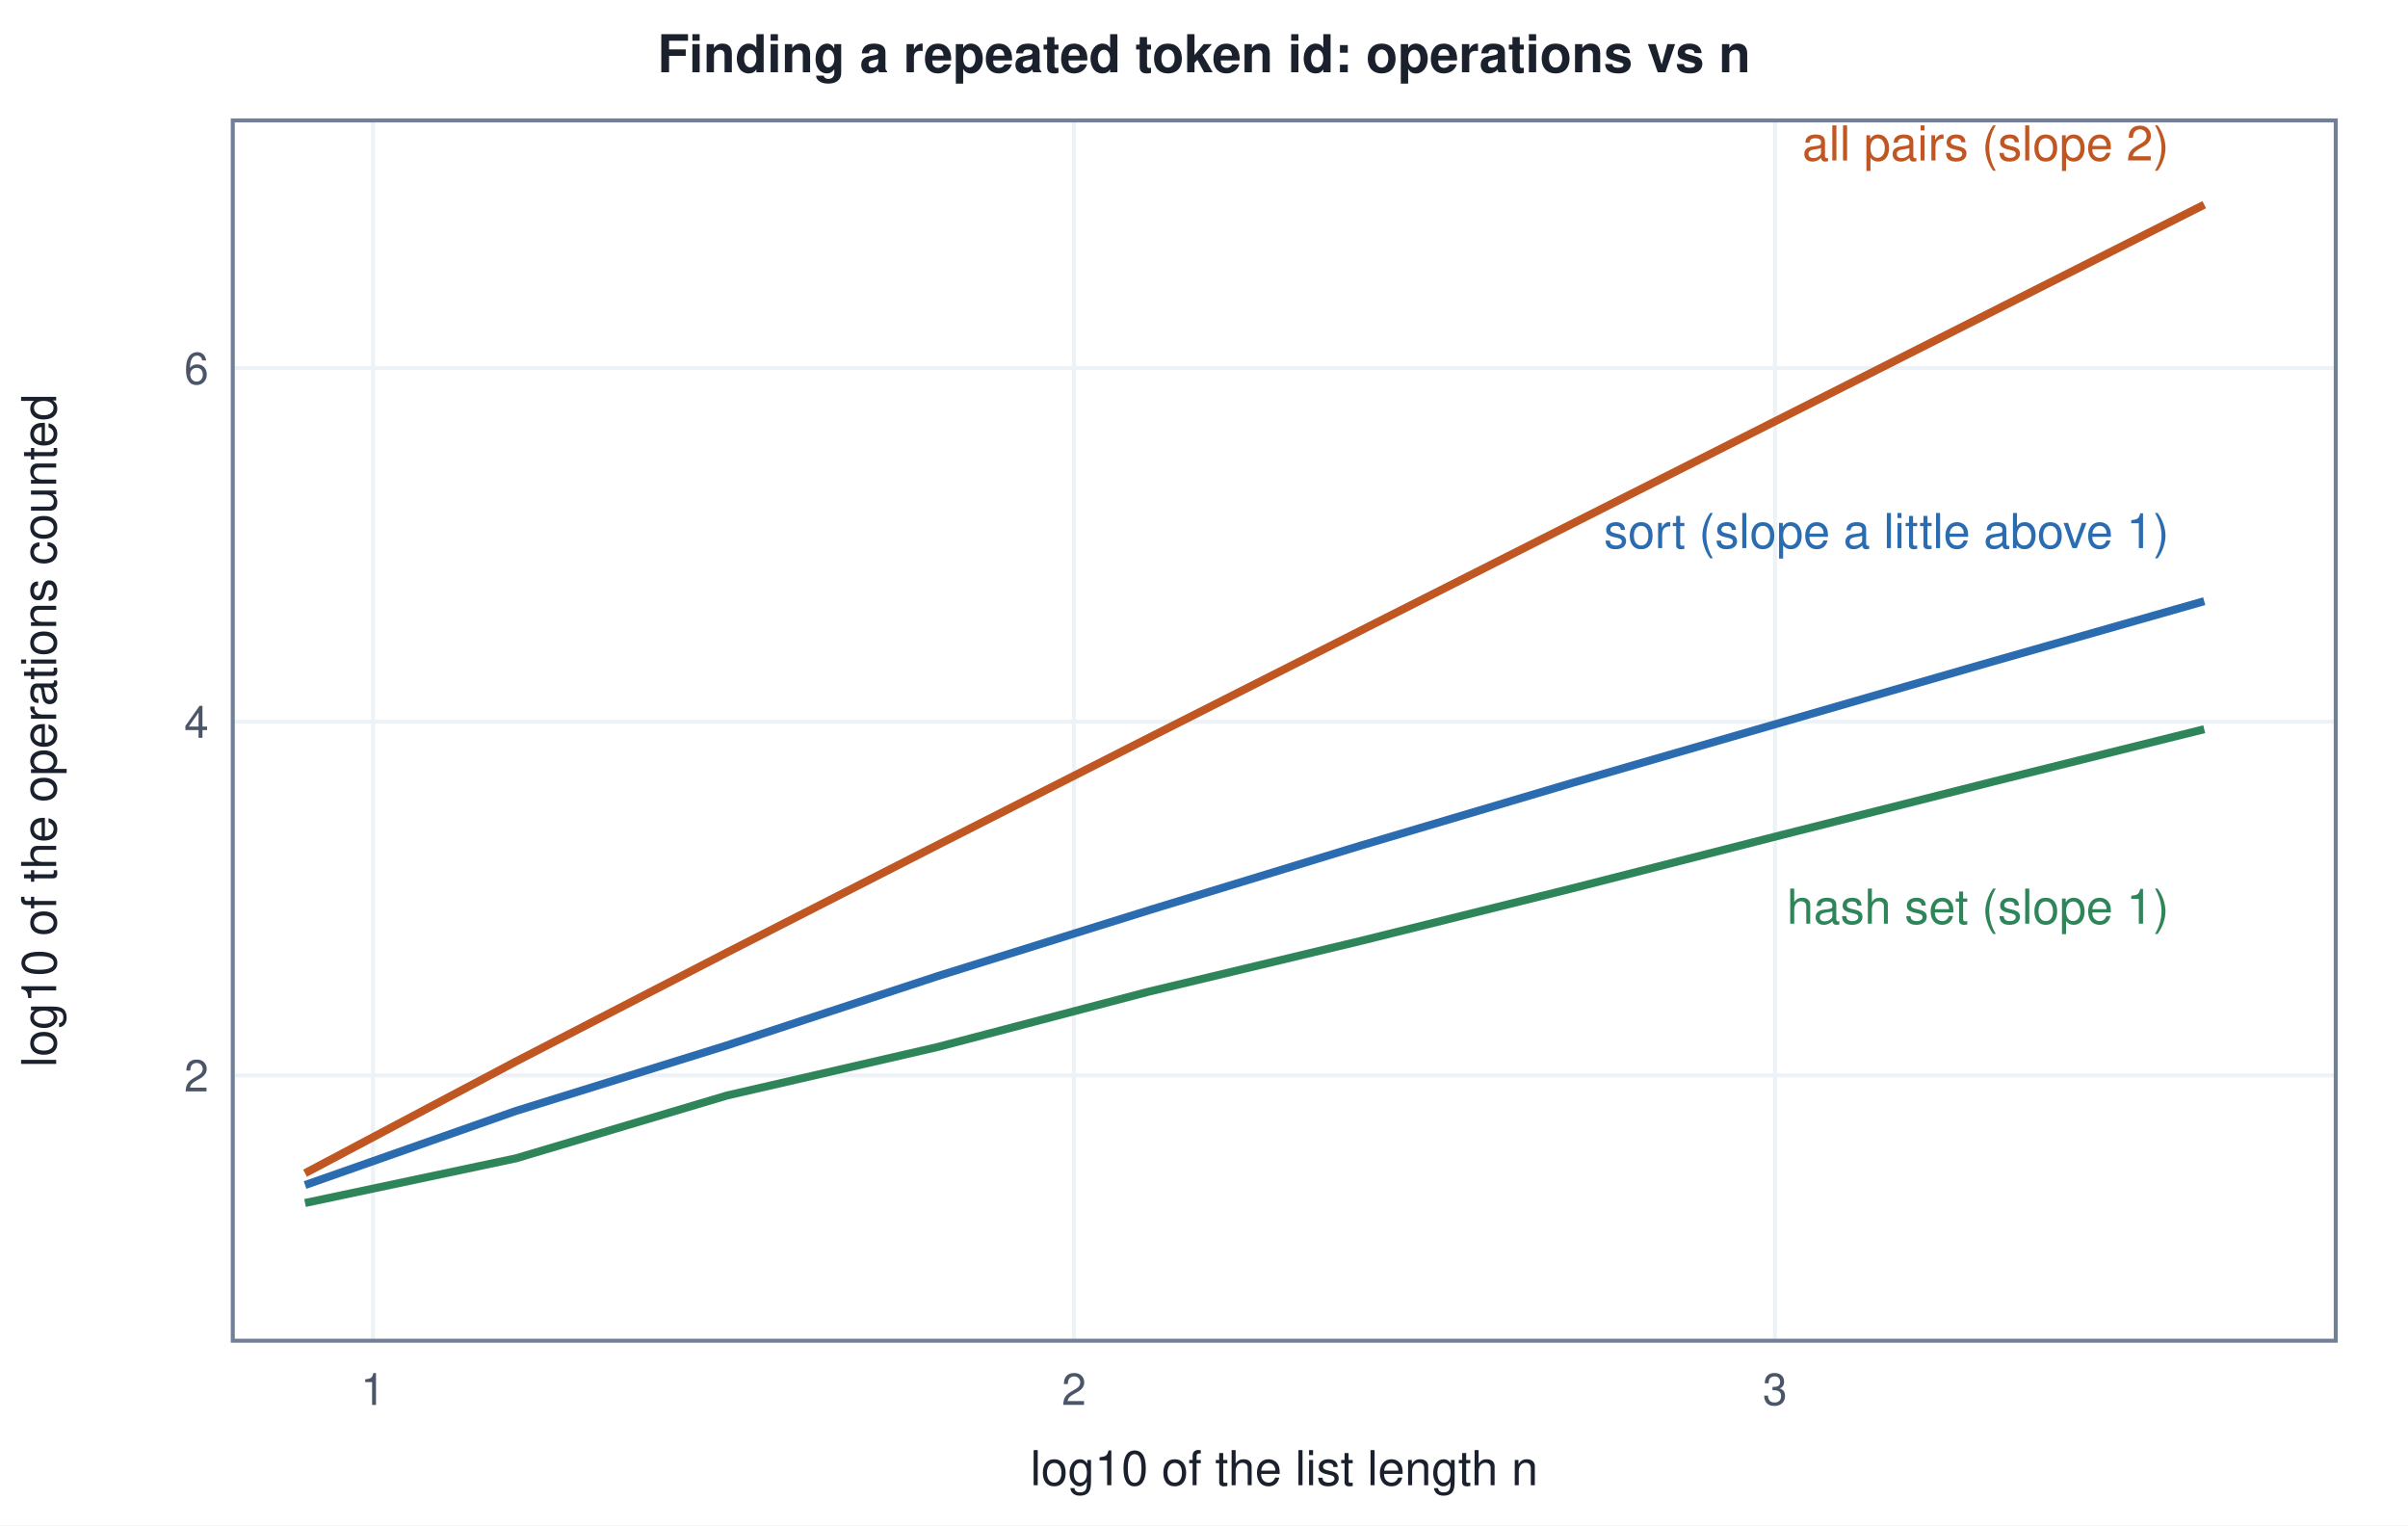
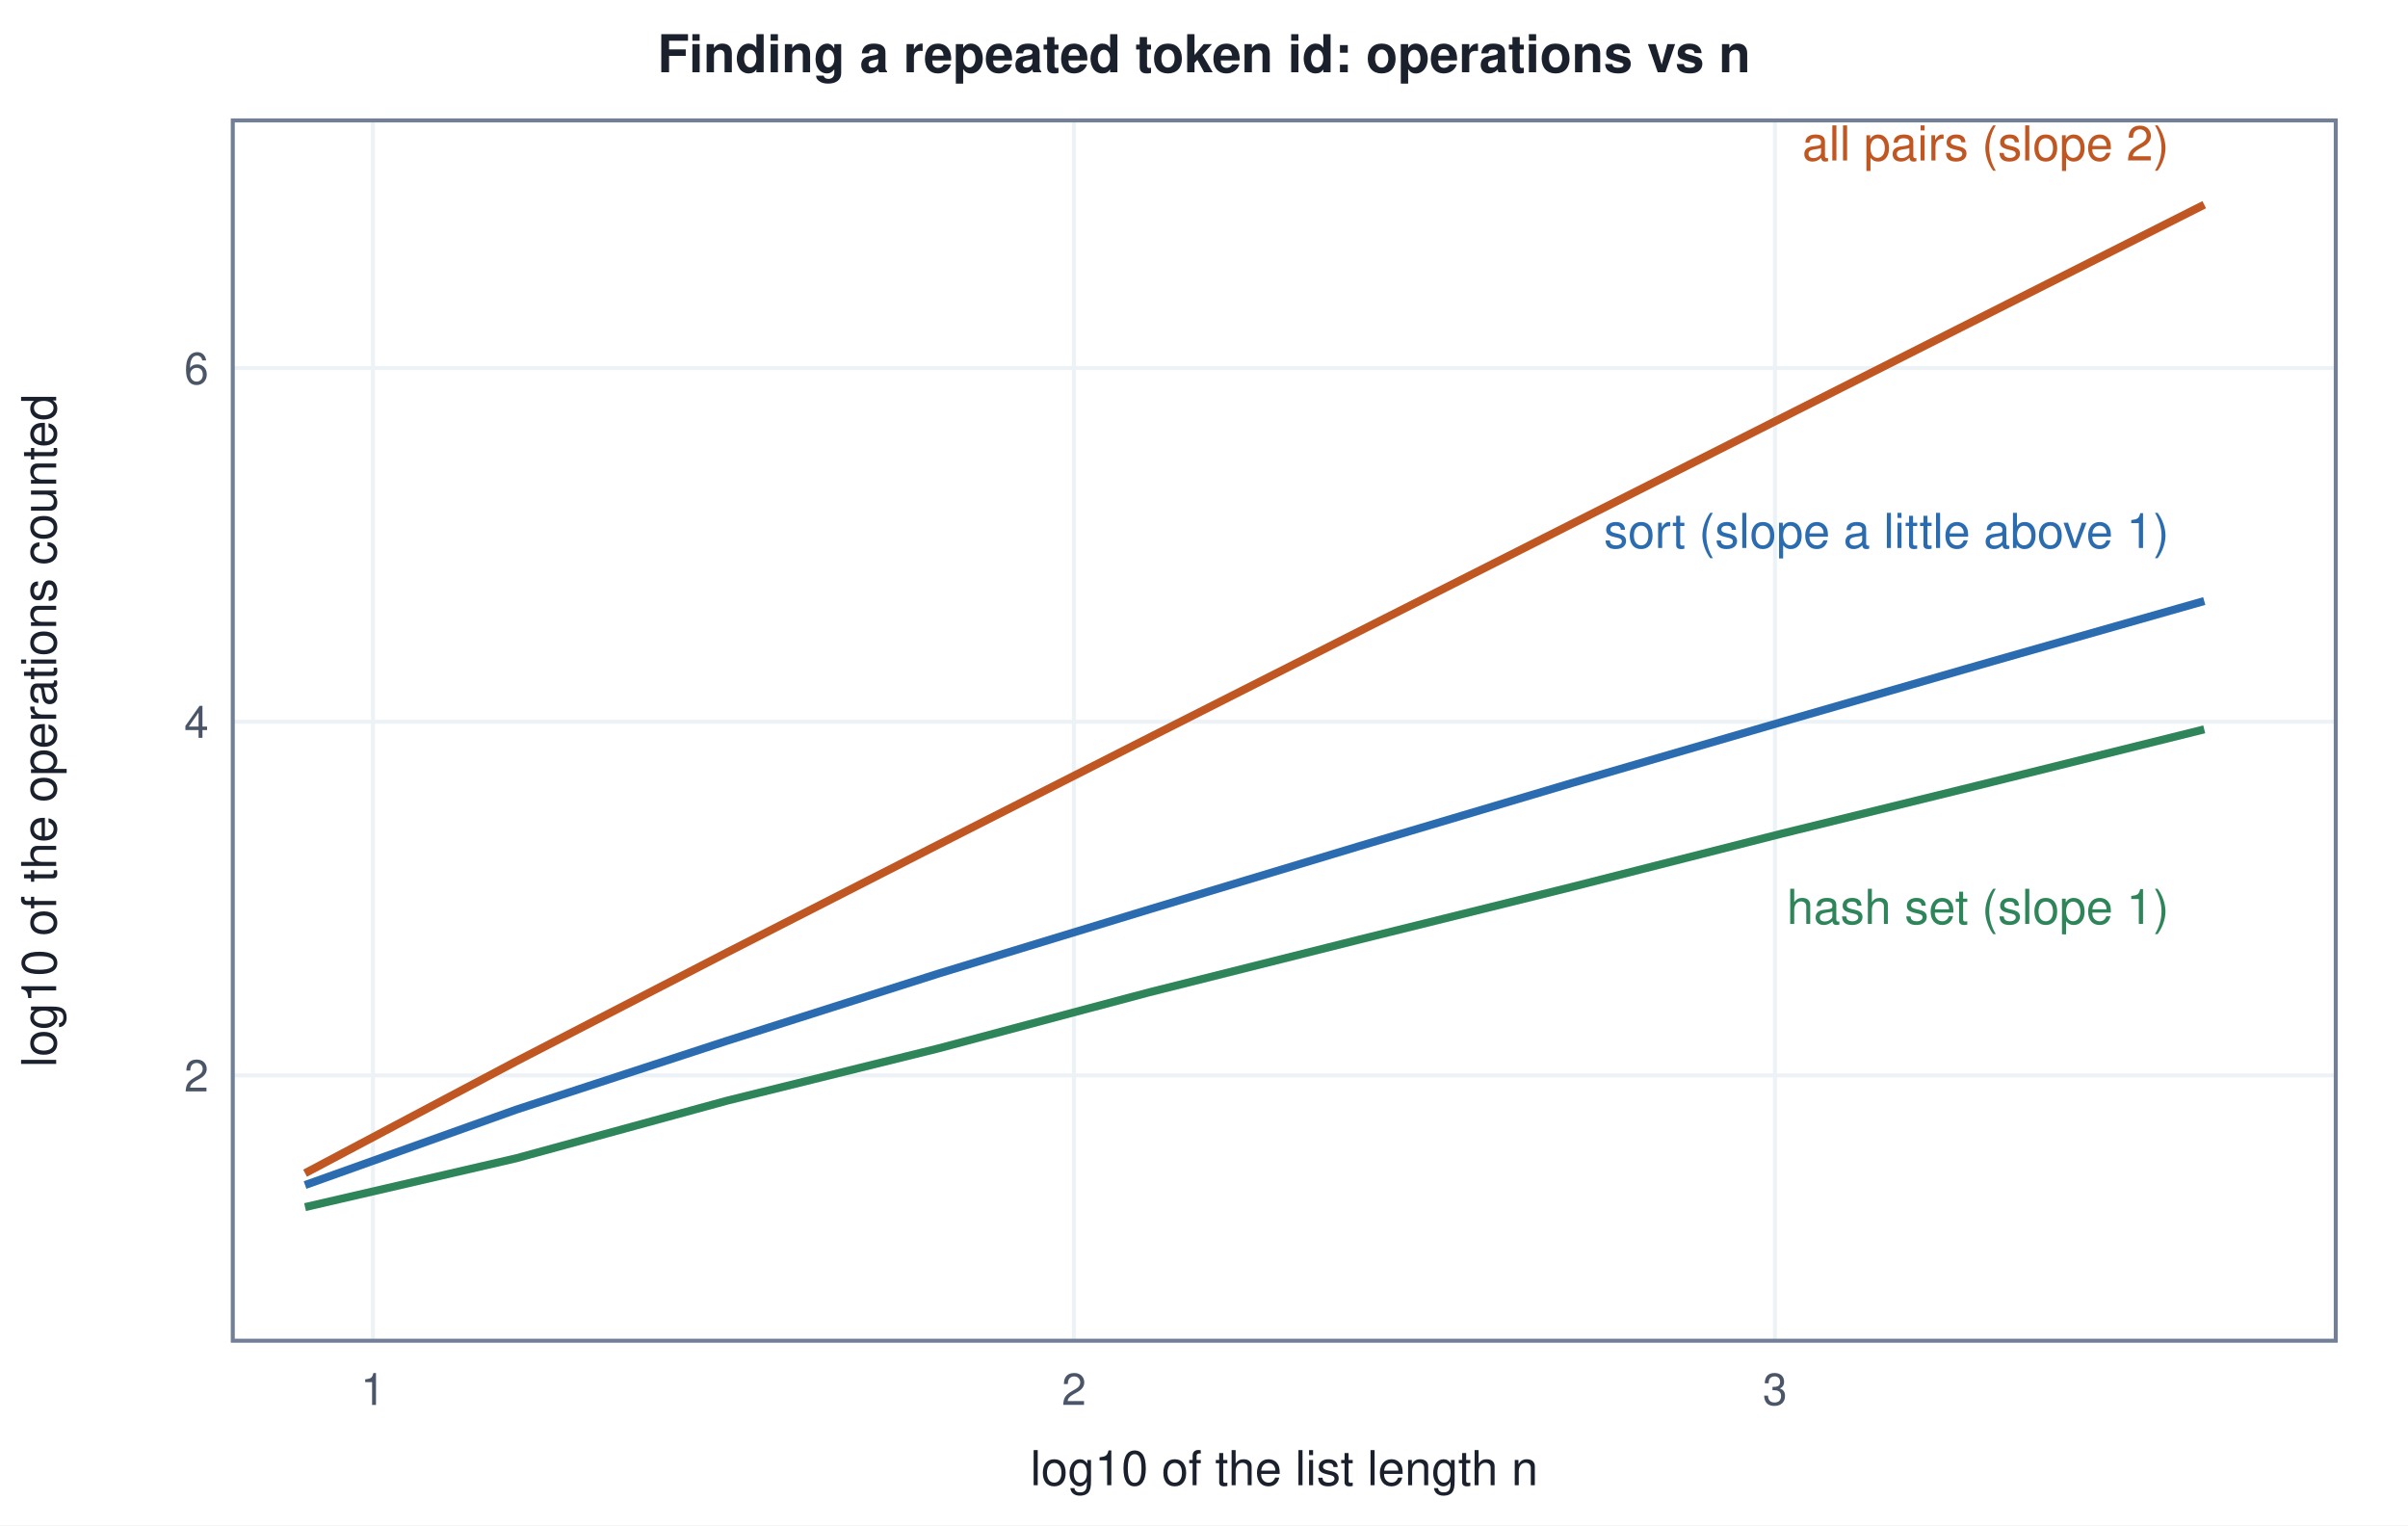
<svg xmlns="http://www.w3.org/2000/svg" viewBox="0 0 600 380" width="600" height="380">
  <defs>
    <marker id="arrow" viewBox="0 0 10 10" refX="9" refY="5" markerWidth="7" markerHeight="7" orient="auto-start-reverse">
      <path d="M0,0 L10,5 L0,10 z" fill="#4a5568" />
    </marker>
  </defs>
  <rect width="600" height="380" fill="#ffffff" />
  <line x1="92.93" y1="334" x2="92.93" y2="30" stroke="#edf2f7" />
  <text x="92.93" y="350" font-family="Helvetica, Arial, sans-serif" font-size="11" fill="#4a5568" text-anchor="middle">1</text>
  <line x1="267.6" y1="334" x2="267.6" y2="30" stroke="#edf2f7" />
  <text x="267.6" y="350" font-family="Helvetica, Arial, sans-serif" font-size="11" fill="#4a5568" text-anchor="middle">2</text>
  <line x1="442.27" y1="334" x2="442.27" y2="30" stroke="#edf2f7" />
  <text x="442.27" y="350" font-family="Helvetica, Arial, sans-serif" font-size="11" fill="#4a5568" text-anchor="middle">3</text>
  <line x1="58" y1="267.91" x2="582" y2="267.91" stroke="#edf2f7" />
  <text x="52" y="271.91" font-family="Helvetica, Arial, sans-serif" font-size="11" fill="#4a5568" text-anchor="end">2</text>
  <line x1="58" y1="179.8" x2="582" y2="179.8" stroke="#edf2f7" />
  <text x="52" y="183.8" font-family="Helvetica, Arial, sans-serif" font-size="11" fill="#4a5568" text-anchor="end">4</text>
  <line x1="58" y1="91.68" x2="582" y2="91.68" stroke="#edf2f7" />
  <text x="52" y="95.68" font-family="Helvetica, Arial, sans-serif" font-size="11" fill="#4a5568" text-anchor="end">6</text>
  <rect x="58" y="30" width="524" height="304" fill="none" stroke="#718096" />
  <clipPath id="plot">
    <rect x="58" y="30" width="524" height="304" />
  </clipPath>
  <g clip-path="url(#plot)">
    <polyline fill="none" stroke="#c05621" stroke-width="2.0" points="76.01,292.27 128.59,264.42 181.17,237.27 233.75,210.44 286.33,183.76 338.91,157.16 391.49,130.6 444.07,104.06 496.65,77.52 549.23,50.99" />
-     <polyline fill="none" stroke="#2b6cb0" stroke-width="2.0" points="76.01,295.22 128.59,276.75 181.17,260.41 233.75,243.14 286.33,226.74 338.91,210.7 391.49,195.12 444.07,179.92 496.65,164.74 549.23,149.77" />
-     <polyline fill="none" stroke="#2f855a" stroke-width="2.0" points="76.01,299.69 128.59,288.56 181.17,272.91 233.75,260.8 286.33,247.02 338.91,234.44 391.49,221.38 444.07,207.98 496.65,194.72 549.23,181.66" />
+     <polyline fill="none" stroke="#2b6cb0" stroke-width="2.0" points="76.01,295.22 128.59,276.45 181.17,259.28 233.75,242.57 286.33,226.56 338.91,210.73 391.49,195.12 444.07,179.83 496.65,164.69 549.23,149.73" />
+     <polyline fill="none" stroke="#2f855a" stroke-width="2.0" points="76.01,300.72 128.59,288.56 181.17,274.2 233.75,261.2 286.33,247.21 338.91,234.02 391.49,221 444.07,207.65 496.65,194.74 549.23,181.7" />
    <text x="540.49" y="39.98" font-family="Helvetica, Arial, sans-serif" font-size="12" fill="#c05621" text-anchor="end">all pairs (slope 2)</text>
-     <text x="540.49" y="136.55" font-family="Helvetica, Arial, sans-serif" font-size="12" fill="#2b6cb0" text-anchor="end">sort (slope a little above 1)</text>
-     <text x="540.49" y="230.12" font-family="Helvetica, Arial, sans-serif" font-size="12" fill="#2f855a" text-anchor="end">hash set (slope 1)</text>
+     <text x="540.49" y="136.51" font-family="Helvetica, Arial, sans-serif" font-size="12" fill="#2b6cb0" text-anchor="end">sort (slope a little above 1)</text>
+     <text x="540.49" y="230.16" font-family="Helvetica, Arial, sans-serif" font-size="12" fill="#2f855a" text-anchor="end">hash set (slope 1)</text>
  </g>
  <text x="320" y="370" font-family="Helvetica, Arial, sans-serif" font-size="12" fill="#1a202c" text-anchor="middle">log10 of the list length n</text>
  <text x="14" y="182" font-family="Helvetica, Arial, sans-serif" font-size="12" fill="#1a202c" text-anchor="middle" transform="rotate(-90 14 182)">log10 of the operations counted</text>
  <text x="300" y="18" font-family="Helvetica, Arial, sans-serif" font-size="13" font-weight="bold" fill="#1a202c" text-anchor="middle">Finding a repeated token id: operations vs n</text>
</svg>
